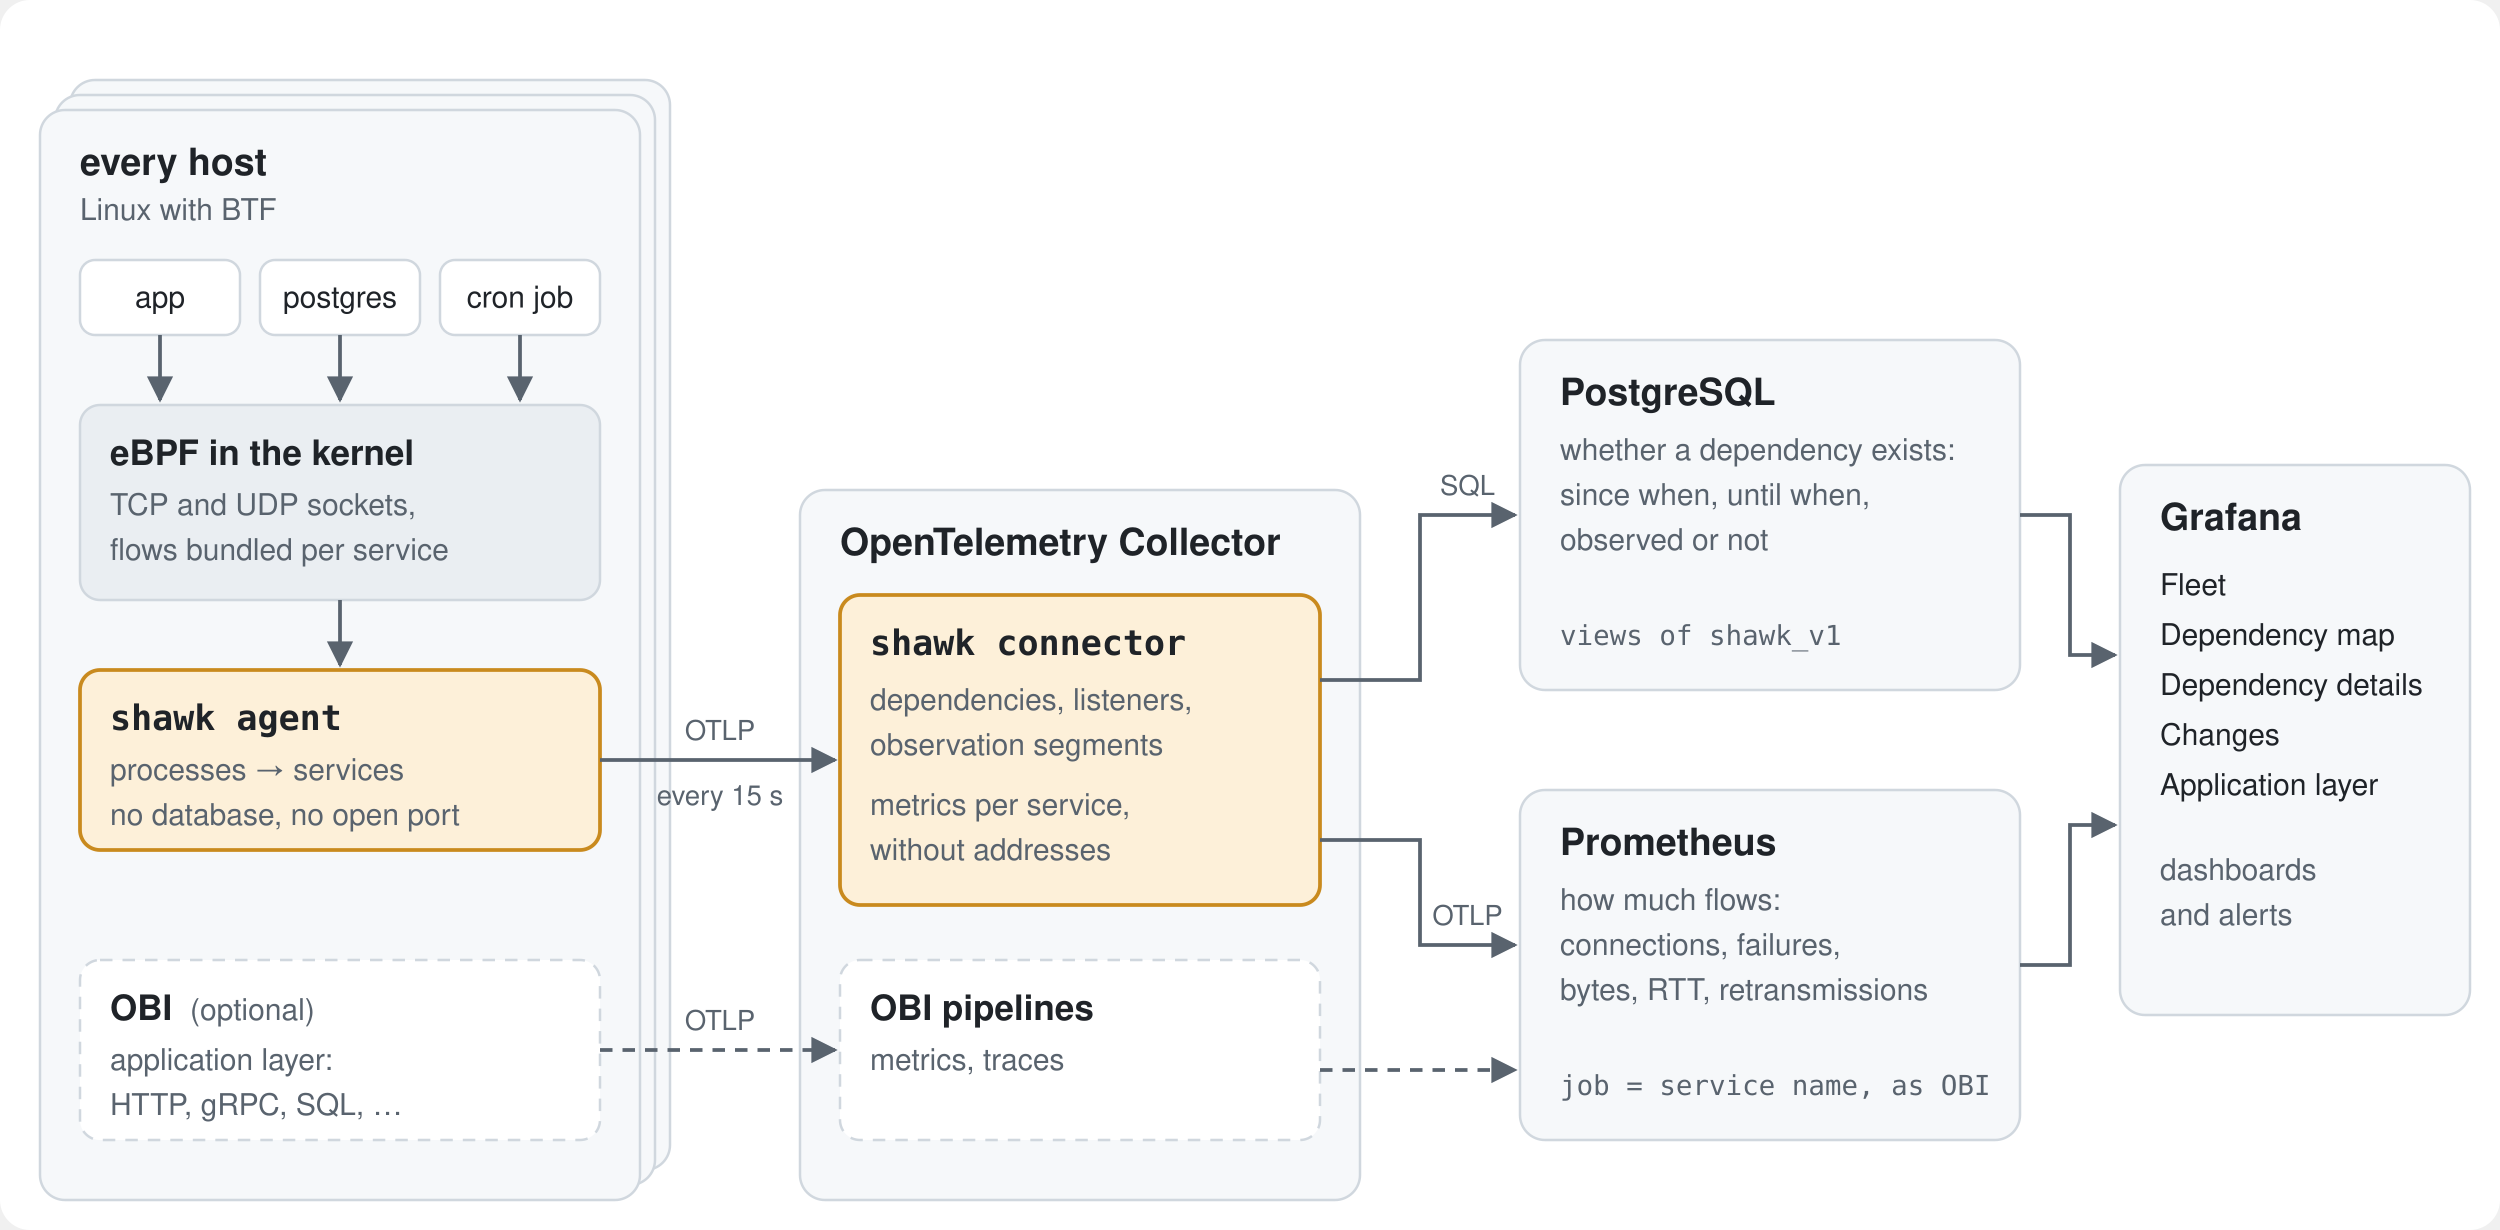
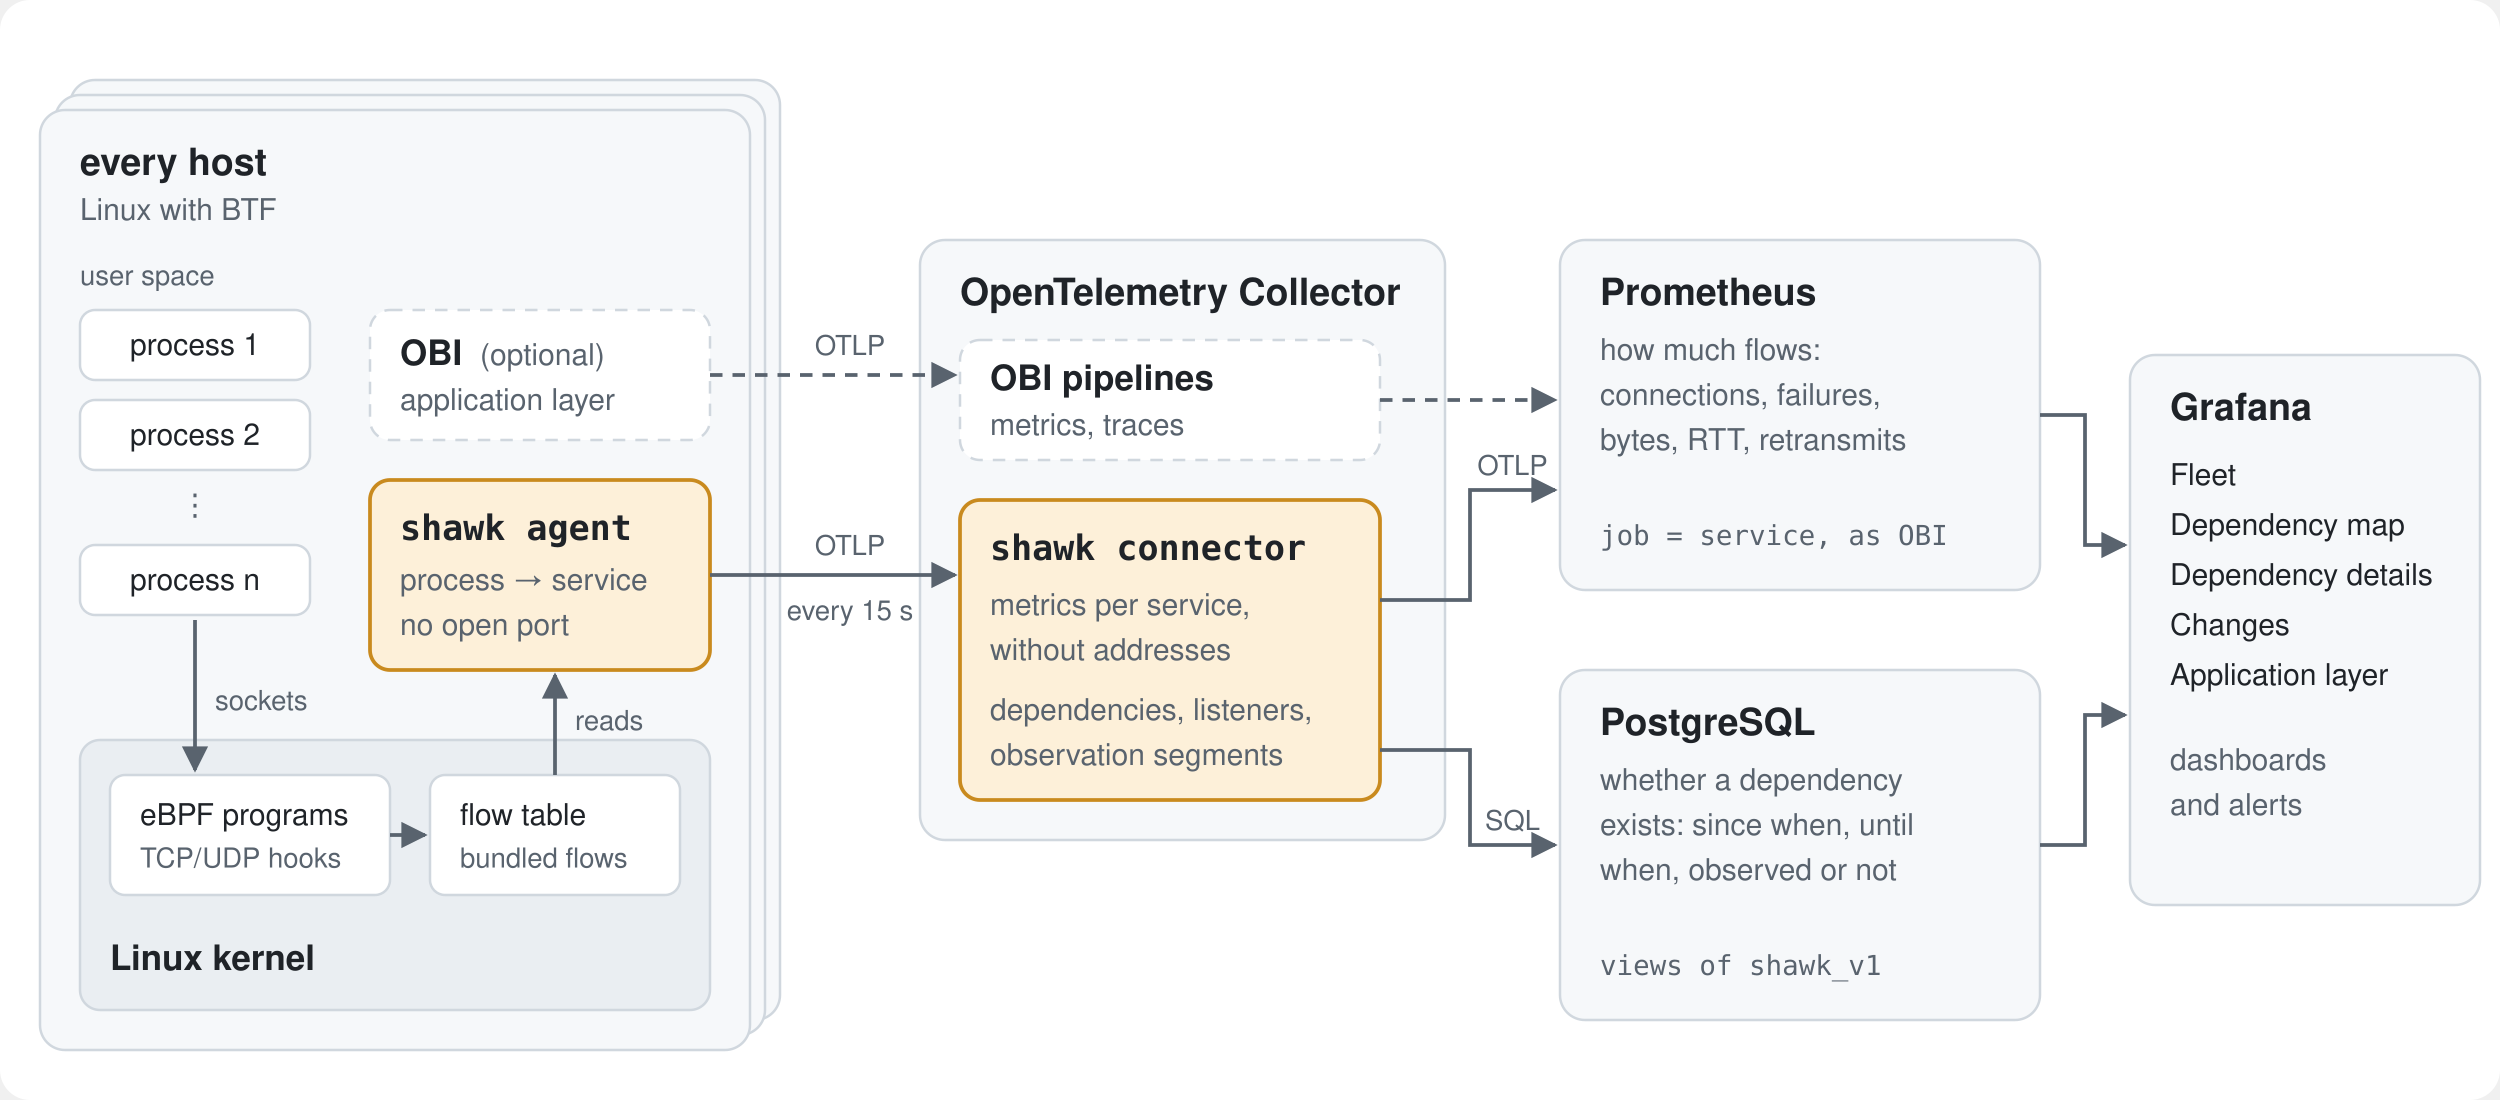
- <svg xmlns="http://www.w3.org/2000/svg" viewBox="0 0 1000 492" width="1000" height="492" font-family="-apple-system, BlinkMacSystemFont, 'Segoe UI', Helvetica, Arial, sans-serif" role="img" aria-labelledby="title desc">
+ <svg xmlns="http://www.w3.org/2000/svg" viewBox="0 0 1000 440" width="1000" height="440" font-family="-apple-system, BlinkMacSystemFont, 'Segoe UI', Helvetica, Arial, sans-serif" role="img" aria-labelledby="title desc">
  <style>
  .bg { fill: #ffffff; }
  .card { fill: #f6f8fa; stroke: #d0d7de; stroke-width: 1; }
  .back { fill: #f6f8fa; stroke: #d0d7de; stroke-width: 1; }
  .chip { fill: #ffffff; stroke: #d0d7de; stroke-width: 1; }
  .kernel { fill: #eaeef2; stroke: #d0d7de; stroke-width: 1; }
  .shawk { fill: #fdf0d9; stroke: #c98a1e; stroke-width: 1.5; }
  .opt { fill: #ffffff; stroke: #d0d7de; stroke-width: 1; stroke-dasharray: 5 4; }
  .h { fill: #1f2328; font-size: 15px; font-weight: 600; }
  .b { fill: #1f2328; font-size: 14px; font-weight: 600; }
  .m { fill: #59636e; font-size: 12px; }
  .c { fill: #1f2328; font-size: 12px; }
  .l { fill: #59636e; font-size: 11px; }
  .mono { font-family: ui-monospace, SFMono-Regular, 'SF Mono', Menlo, Consolas, monospace; }
  .flow { fill: none; stroke: #59636e; stroke-width: 1.5; }
  .flow.dash { stroke-dasharray: 5 4; }
  .tip { fill: #59636e; }
</style>
  <defs>
    <marker id="tip" viewBox="0 0 10 10" refX="9" refY="5" markerWidth="7" markerHeight="7" orient="auto-start-reverse">
      <path class="tip" d="M0,0 L10,5 L0,10 z" />
    </marker>
  </defs>
-   <rect class="bg" width="1000" height="492" rx="12" />
-   <rect class="back" x="28" y="32" width="240" height="436" rx="10" />
-   <rect class="back" x="22" y="38" width="240" height="436" rx="10" />
-   <rect class="card" x="16" y="44" width="240" height="436" rx="10" />
+   <rect class="bg" width="1000" height="440" rx="12" />
+   <rect class="back" x="28" y="32" width="284" height="376" rx="10" />
+   <rect class="back" x="22" y="38" width="284" height="376" rx="10" />
+   <rect class="card" x="16" y="44" width="284" height="376" rx="10" />
  <text class="h" x="32" y="70">every host</text>
  <text class="m" x="32" y="88">Linux with BTF</text>
-   <rect class="chip" x="32" y="104" width="64" height="30" rx="6" />
-   <text class="c" x="64" y="123" text-anchor="middle">app</text>
-   <path class="flow" d="M64,134 V160" marker-end="url(#tip)" />
-   <rect class="chip" x="104" y="104" width="64" height="30" rx="6" />
-   <text class="c" x="136" y="123" text-anchor="middle">postgres</text>
-   <path class="flow" d="M136,134 V160" marker-end="url(#tip)" />
-   <rect class="chip" x="176" y="104" width="64" height="30" rx="6" />
-   <text class="c" x="208" y="123" text-anchor="middle">cron job</text>
-   <path class="flow" d="M208,134 V160" marker-end="url(#tip)" />
-   <rect class="kernel" x="32" y="162" width="208" height="78" rx="8" />
-   <text class="b" x="44" y="186">eBPF in the kernel</text>
-   <text class="m" x="44" y="206">TCP and UDP sockets,</text>
-   <text class="m" x="44" y="224">flows bundled per service</text>
-   <path class="flow" d="M136,240 V266" marker-end="url(#tip)" />
-   <rect class="shawk" x="32" y="268" width="208" height="72" rx="8" />
-   <text class="b mono" x="44" y="292">shawk agent</text>
-   <text class="m" x="44" y="312">processes → services</text>
-   <text class="m" x="44" y="330">no database, no open port</text>
-   <rect class="opt" x="32" y="384" width="208" height="72" rx="8" />
-   <text class="b" x="44" y="408">OBI</text>
-   <text class="m" x="76" y="408">(optional)</text>
-   <text class="m" x="44" y="428">application layer:</text>
-   <text class="m" x="44" y="446">HTTP, gRPC, SQL, …</text>
-   <rect class="card" x="320" y="196" width="224" height="284" rx="10" />
-   <text class="h" x="336" y="222">OpenTelemetry Collector</text>
-   <rect class="shawk" x="336" y="238" width="192" height="124" rx="8" />
-   <text class="b mono" x="348" y="262">shawk connector</text>
-   <text class="m" x="348" y="284">dependencies, listeners,</text>
-   <text class="m" x="348" y="302">observation segments</text>
-   <text class="m" x="348" y="326">metrics per service,</text>
-   <text class="m" x="348" y="344">without addresses</text>
-   <rect class="opt" x="336" y="384" width="192" height="72" rx="8" />
-   <text class="b" x="348" y="408">OBI pipelines</text>
-   <text class="m" x="348" y="428">metrics, traces</text>
-   <path class="flow" d="M240,304 H334" marker-end="url(#tip)" />
-   <text class="l" x="288" y="296" text-anchor="middle">OTLP</text>
-   <text class="l" x="288" y="322" text-anchor="middle">every 15 s</text>
-   <path class="flow dash" d="M240,420 H334" marker-end="url(#tip)" />
-   <text class="l" x="288" y="412" text-anchor="middle">OTLP</text>
-   <rect class="card" x="608" y="136" width="200" height="140" rx="10" />
-   <text class="h" x="624" y="162">PostgreSQL</text>
-   <text class="m" x="624" y="184">whether a dependency exists:</text>
-   <text class="m" x="624" y="202">since when, until when,</text>
-   <text class="m" x="624" y="220">observed or not</text>
-   <text class="l mono" x="624" y="258">views of shawk_v1</text>
-   <rect class="card" x="608" y="316" width="200" height="140" rx="10" />
-   <text class="h" x="624" y="342">Prometheus</text>
-   <text class="m" x="624" y="364">how much flows:</text>
-   <text class="m" x="624" y="382">connections, failures,</text>
-   <text class="m" x="624" y="400">bytes, RTT, retransmissions</text>
-   <text class="l mono" x="624" y="438">job = service name, as OBI</text>
-   <path class="flow" d="M528,272 H568 V206 H606" marker-end="url(#tip)" />
-   <text class="l" x="587" y="198" text-anchor="middle">SQL</text>
-   <path class="flow" d="M528,336 H568 V378 H606" marker-end="url(#tip)" />
-   <text class="l" x="587" y="370" text-anchor="middle">OTLP</text>
-   <path class="flow dash" d="M528,428 H606" marker-end="url(#tip)" />
-   <rect class="card" x="848" y="186" width="140" height="220" rx="10" />
-   <text class="h" x="864" y="212">Grafana</text>
-   <text class="c" x="864" y="238">Fleet</text>
-   <text class="c" x="864" y="258">Dependency map</text>
-   <text class="c" x="864" y="278">Dependency details</text>
-   <text class="c" x="864" y="298">Changes</text>
-   <text class="c" x="864" y="318">Application layer</text>
-   <text class="m" x="864" y="352">dashboards</text>
-   <text class="m" x="864" y="370">and alerts</text>
-   <path class="flow" d="M808,206 H828 V262 H846" marker-end="url(#tip)" />
-   <path class="flow" d="M808,386 H828 V330 H846" marker-end="url(#tip)" />
+   <text class="l" x="32" y="114">user space</text>
+   <rect class="chip" x="32" y="124" width="92" height="28" rx="6" />
+   <text class="c" x="78" y="142" text-anchor="middle">process 1</text>
+   <rect class="chip" x="32" y="160" width="92" height="28" rx="6" />
+   <text class="c" x="78" y="178" text-anchor="middle">process 2</text>
+   <rect class="chip" x="32" y="218" width="92" height="28" rx="6" />
+   <text class="c" x="78" y="236" text-anchor="middle">process n</text>
+   <text class="m" x="78" y="206" text-anchor="middle">⋮</text>
+   <rect class="opt" x="148" y="124" width="136" height="52" rx="8" />
+   <text class="b" x="160" y="146">OBI</text>
+   <text class="m" x="192" y="146">(optional)</text>
+   <text class="m" x="160" y="164">application layer</text>
+   <rect class="shawk" x="148" y="192" width="136" height="76" rx="8" />
+   <text class="b mono" x="160" y="216">shawk agent</text>
+   <text class="m" x="160" y="236">process → service</text>
+   <text class="m" x="160" y="254">no open port</text>
+   <rect class="kernel" x="32" y="296" width="252" height="108" rx="8" />
+   <rect class="chip" x="44" y="310" width="112" height="48" rx="6" />
+   <text class="c" x="56" y="330">eBPF programs</text>
+   <text class="l" x="56" y="347">TCP/UDP hooks</text>
+   <rect class="chip" x="172" y="310" width="100" height="48" rx="6" />
+   <text class="c" x="184" y="330">flow table</text>
+   <text class="l" x="184" y="347">bundled flows</text>
+   <text class="b" x="44" y="388">Linux kernel</text>
+   <path class="flow" d="M78,248 V308" marker-end="url(#tip)" />
+   <text class="l" x="86" y="284">sockets</text>
+   <path class="flow" d="M156,334 H170" marker-end="url(#tip)" />
+   <path class="flow" d="M222,310 V270" marker-end="url(#tip)" />
+   <text class="l" x="230" y="292">reads</text>
+   <rect class="card" x="368" y="96" width="210" height="240" rx="10" />
+   <text class="h" x="384" y="122">OpenTelemetry Collector</text>
+   <rect class="opt" x="384" y="136" width="168" height="48" rx="8" />
+   <text class="b" x="396" y="156">OBI pipelines</text>
+   <text class="m" x="396" y="174">metrics, traces</text>
+   <rect class="shawk" x="384" y="200" width="168" height="120" rx="8" />
+   <text class="b mono" x="396" y="224">shawk connector</text>
+   <text class="m" x="396" y="246">metrics per service,</text>
+   <text class="m" x="396" y="264">without addresses</text>
+   <text class="m" x="396" y="288">dependencies, listeners,</text>
+   <text class="m" x="396" y="306">observation segments</text>
+   <path class="flow" d="M284,230 H382" marker-end="url(#tip)" />
+   <text class="l" x="340" y="222" text-anchor="middle">OTLP</text>
+   <text class="l" x="340" y="248" text-anchor="middle">every 15 s</text>
+   <path class="flow dash" d="M284,150 H382" marker-end="url(#tip)" />
+   <text class="l" x="340" y="142" text-anchor="middle">OTLP</text>
+   <rect class="card" x="624" y="96" width="192" height="140" rx="10" />
+   <text class="h" x="640" y="122">Prometheus</text>
+   <text class="m" x="640" y="144">how much flows:</text>
+   <text class="m" x="640" y="162">connections, failures,</text>
+   <text class="m" x="640" y="180">bytes, RTT, retransmits</text>
+   <text class="l mono" x="640" y="218">job = service, as OBI</text>
+   <rect class="card" x="624" y="268" width="192" height="140" rx="10" />
+   <text class="h" x="640" y="294">PostgreSQL</text>
+   <text class="m" x="640" y="316">whether a dependency</text>
+   <text class="m" x="640" y="334">exists: since when, until</text>
+   <text class="m" x="640" y="352">when, observed or not</text>
+   <text class="l mono" x="640" y="390">views of shawk_v1</text>
+   <path class="flow dash" d="M552,160 H622" marker-end="url(#tip)" />
+   <path class="flow" d="M552,240 H588 V196 H622" marker-end="url(#tip)" />
+   <text class="l" x="605" y="190" text-anchor="middle">OTLP</text>
+   <path class="flow" d="M552,300 H588 V338 H622" marker-end="url(#tip)" />
+   <text class="l" x="605" y="332" text-anchor="middle">SQL</text>
+   <rect class="card" x="852" y="142" width="140" height="220" rx="10" />
+   <text class="h" x="868" y="168">Grafana</text>
+   <text class="c" x="868" y="194">Fleet</text>
+   <text class="c" x="868" y="214">Dependency map</text>
+   <text class="c" x="868" y="234">Dependency details</text>
+   <text class="c" x="868" y="254">Changes</text>
+   <text class="c" x="868" y="274">Application layer</text>
+   <text class="m" x="868" y="308">dashboards</text>
+   <text class="m" x="868" y="326">and alerts</text>
+   <path class="flow" d="M816,166 H834 V218 H850" marker-end="url(#tip)" />
+   <path class="flow" d="M816,338 H834 V286 H850" marker-end="url(#tip)" />
</svg>
